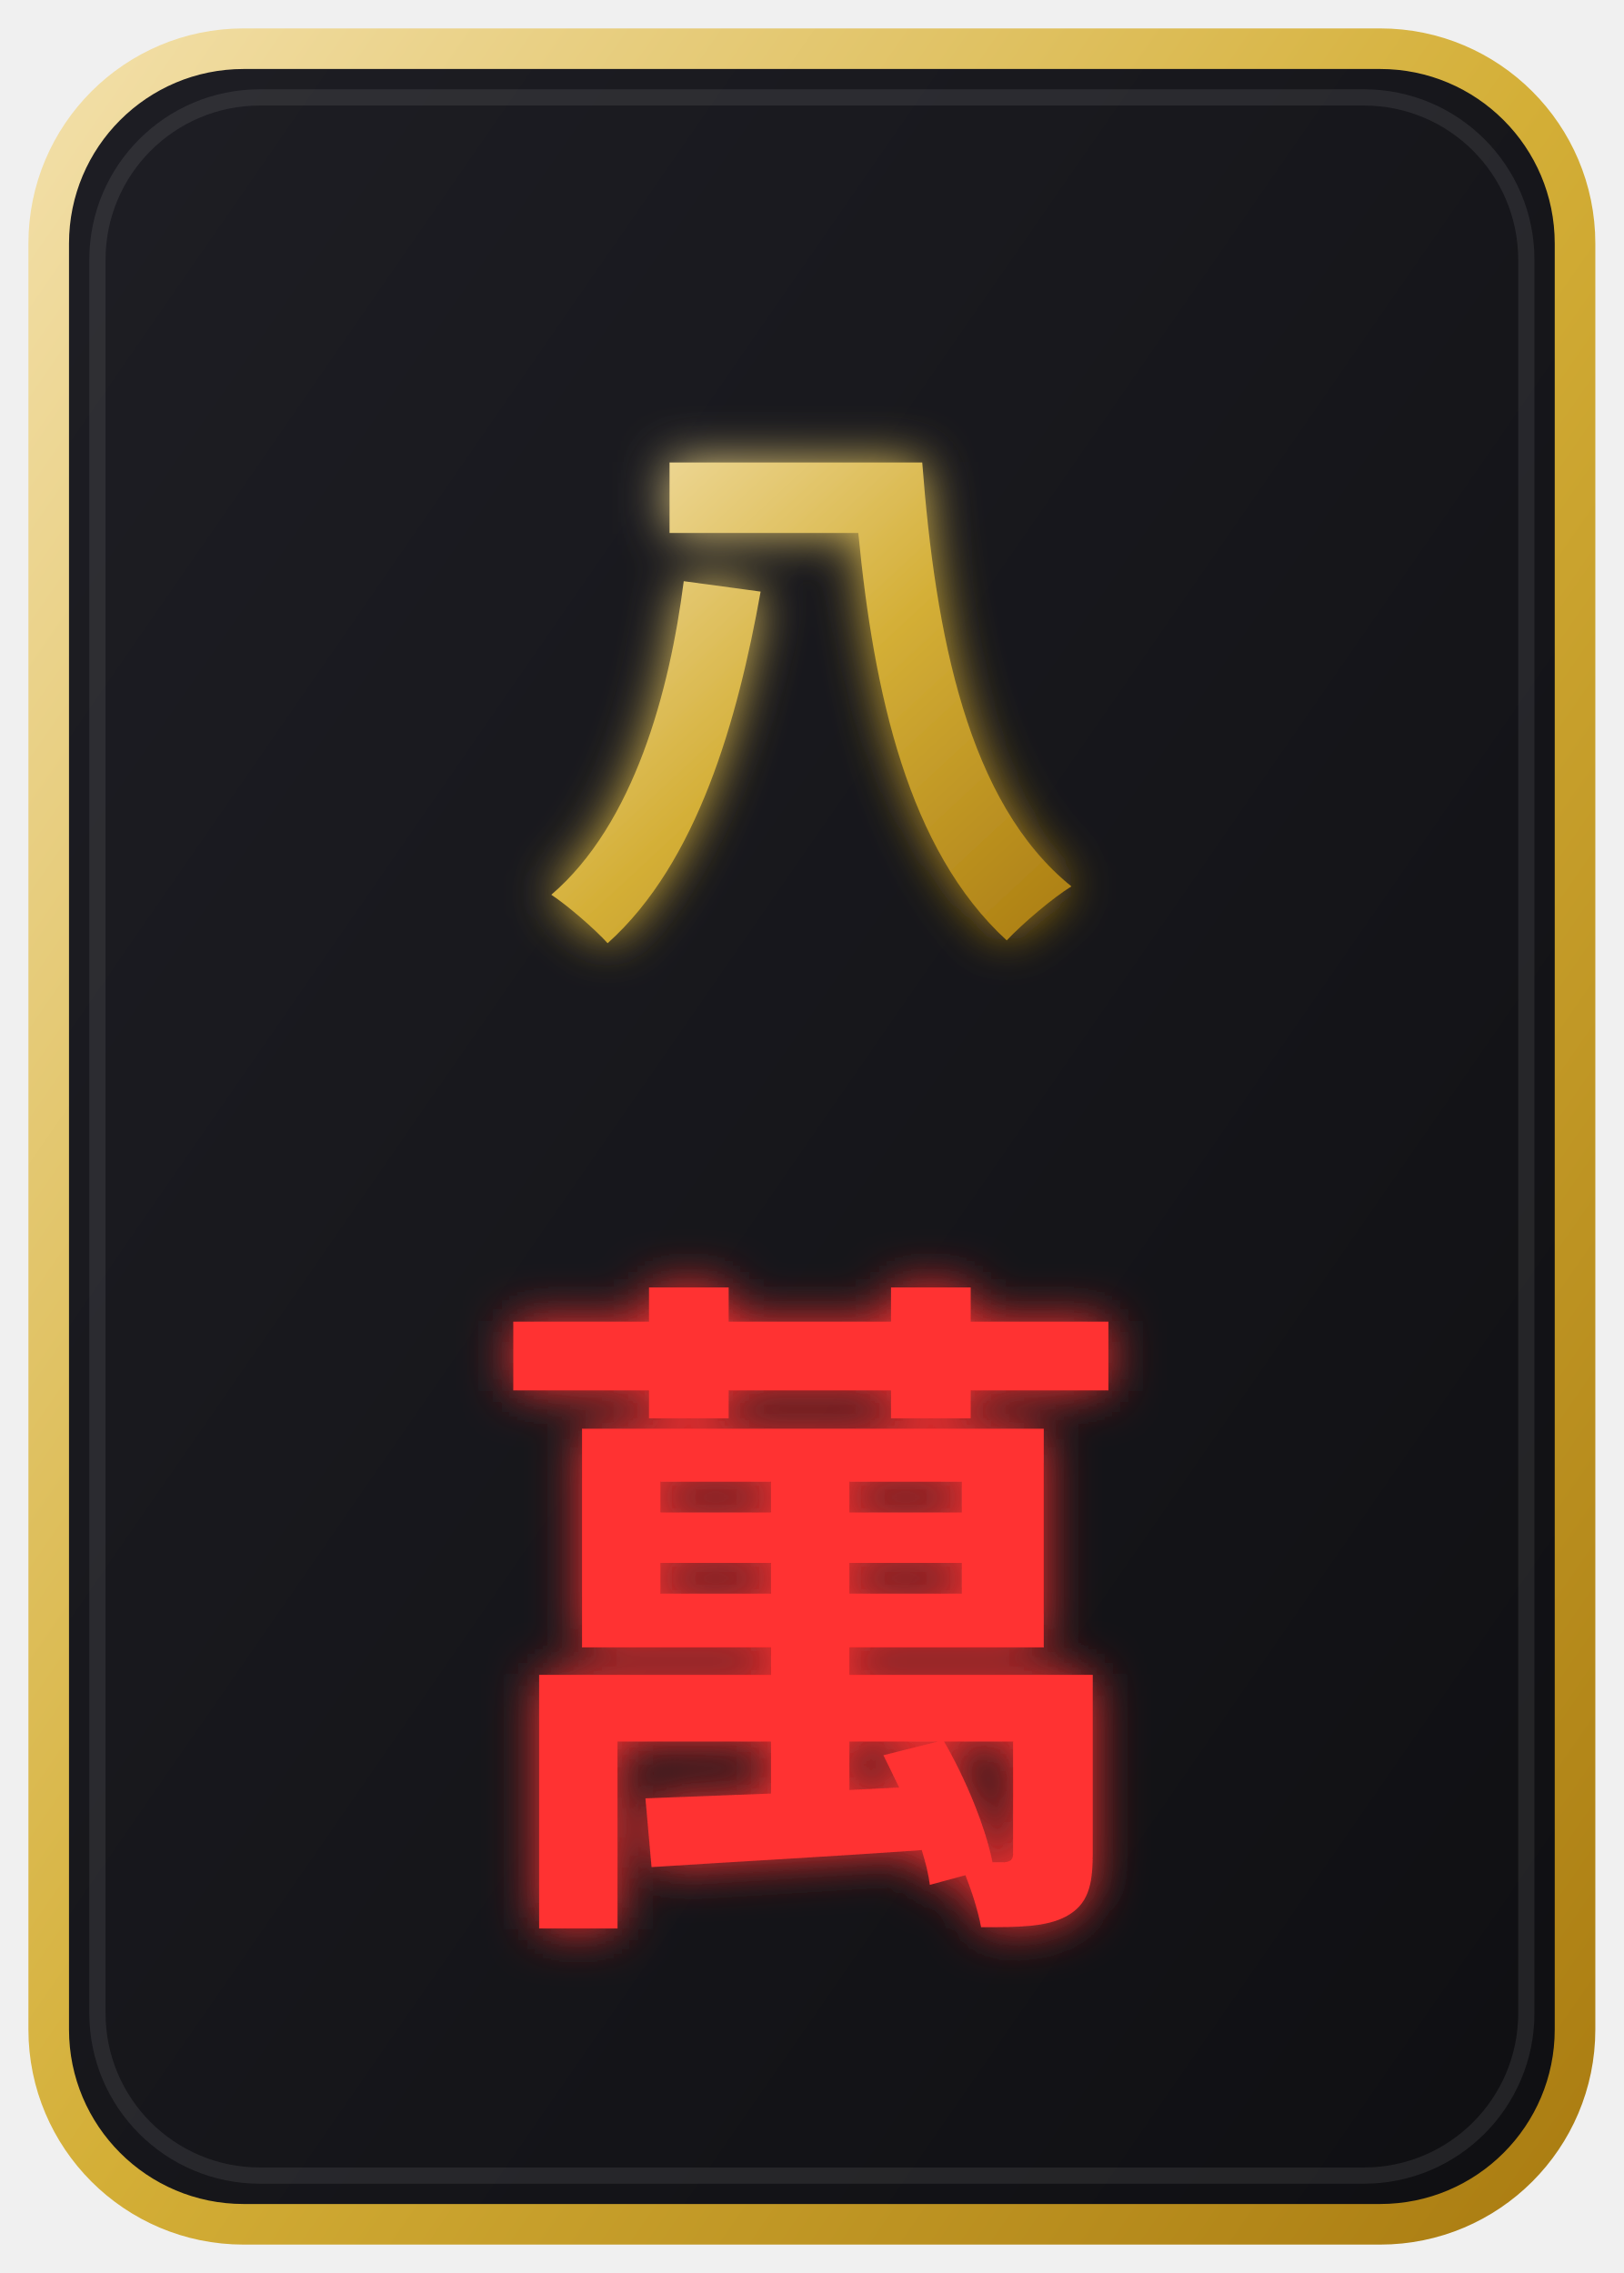
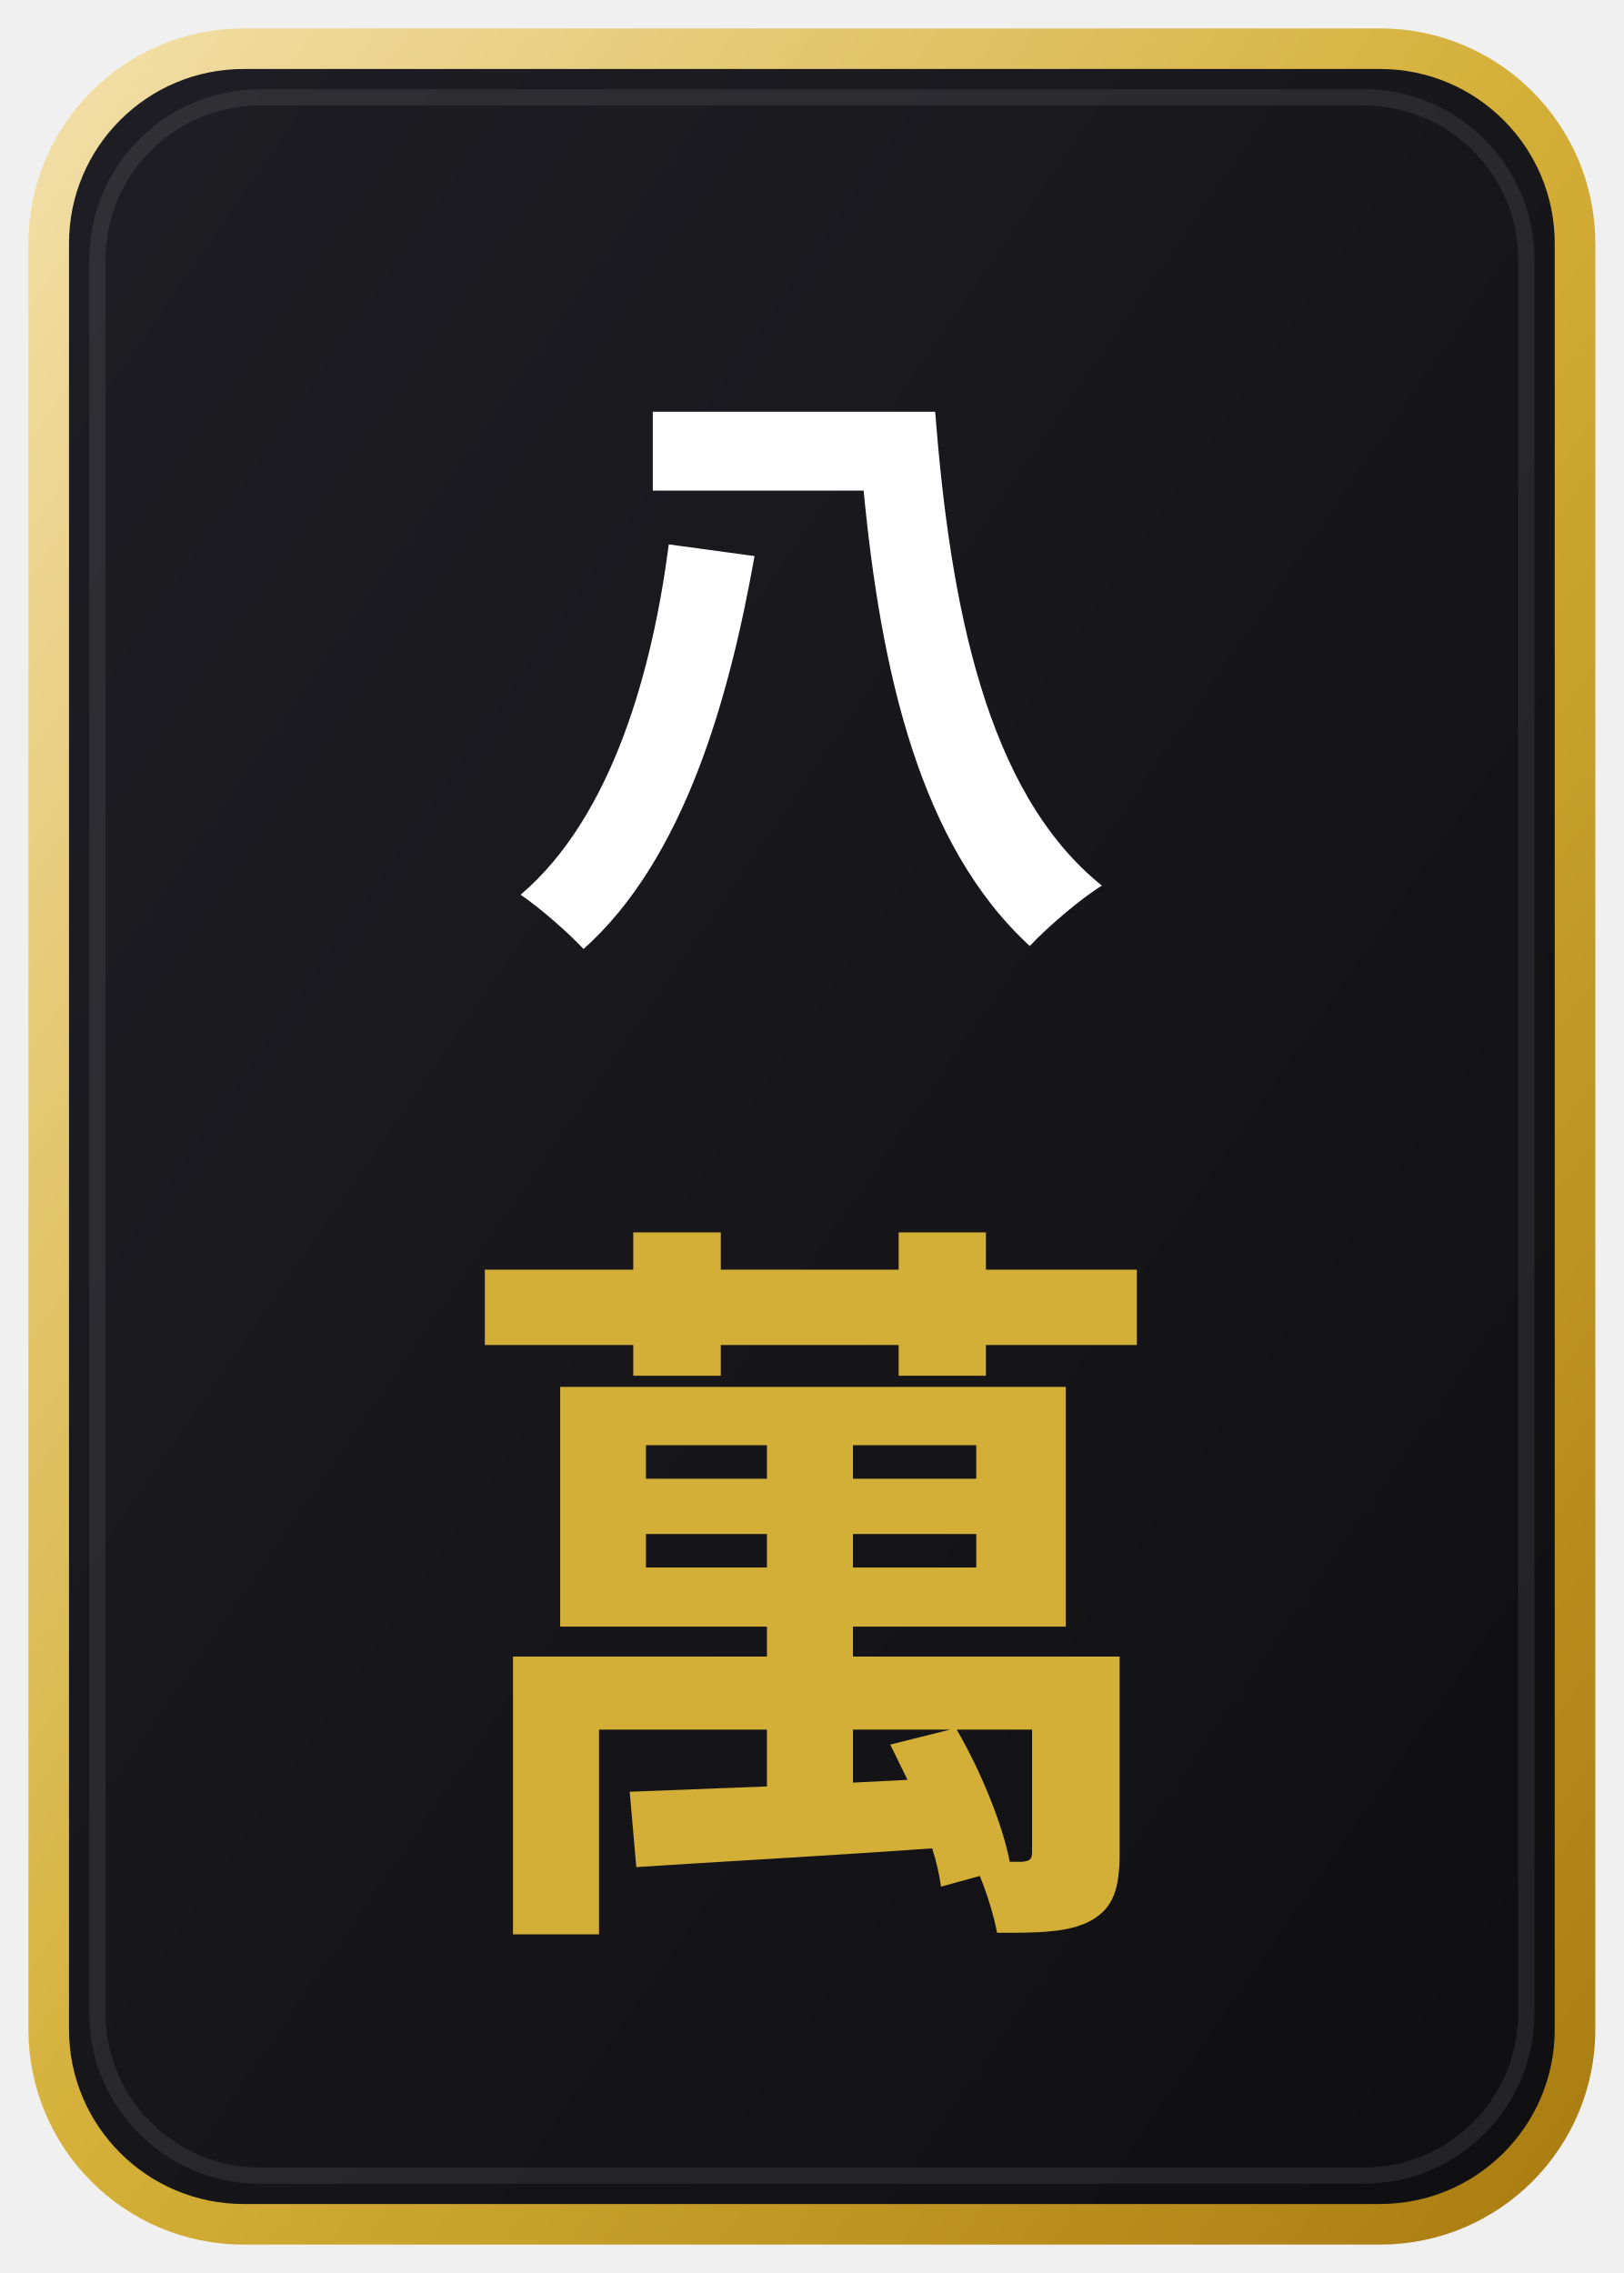
<svg xmlns="http://www.w3.org/2000/svg" viewBox="0 0 100 140" width="100" height="140">
  <defs>
    <linearGradient id="tileBg" x1="0%" y1="0%" x2="100%" y2="100%">
      <stop offset="0%" stop-color="#1e1e24" />
      <stop offset="100%" stop-color="#0f0f12" />
    </linearGradient>
    <linearGradient id="gold" x1="0%" y1="0%" x2="100%" y2="100%">
      <stop offset="0%" stop-color="#f3e0aa" />
      <stop offset="50%" stop-color="#d4af37" />
      <stop offset="100%" stop-color="#aa7c11" />
    </linearGradient>
-     <filter id="glow" x="-20%" y="-20%" width="140%" height="140%">
-       <feGaussianBlur stdDeviation="1.5" result="blur" />
-       <feComposite in="SourceGraphic" in2="blur" operator="over" />
-     </filter>
  </defs>
  <rect x="3" y="3" width="94" height="134" rx="12" ry="12" fill="url(#tileBg)" stroke="url(#gold)" stroke-width="2.5" />
  <rect x="6" y="6" width="88" height="128" rx="10" ry="10" fill="none" stroke="#ffffff" stroke-opacity="0.08" stroke-width="1" />
-   <text x="50" y="55" font-family="serif" font-size="34" font-weight="bold" fill="url(#gold)" text-anchor="middle" filter="url(#glow)">八</text>
-   <text x="50" y="115" font-family="serif" font-size="42" font-weight="bold" fill="#ff3333" text-anchor="middle" filter="url(#glow)">萬</text>
+   <text x="50" y="55" font-family="serif" font-size="38" font-weight="bold" fill="#ffffff" text-anchor="middle">八</text>
+   <text x="50" y="115" font-family="serif" font-size="46" font-weight="bold" fill="#d4af37" text-anchor="middle">萬</text>
</svg>
